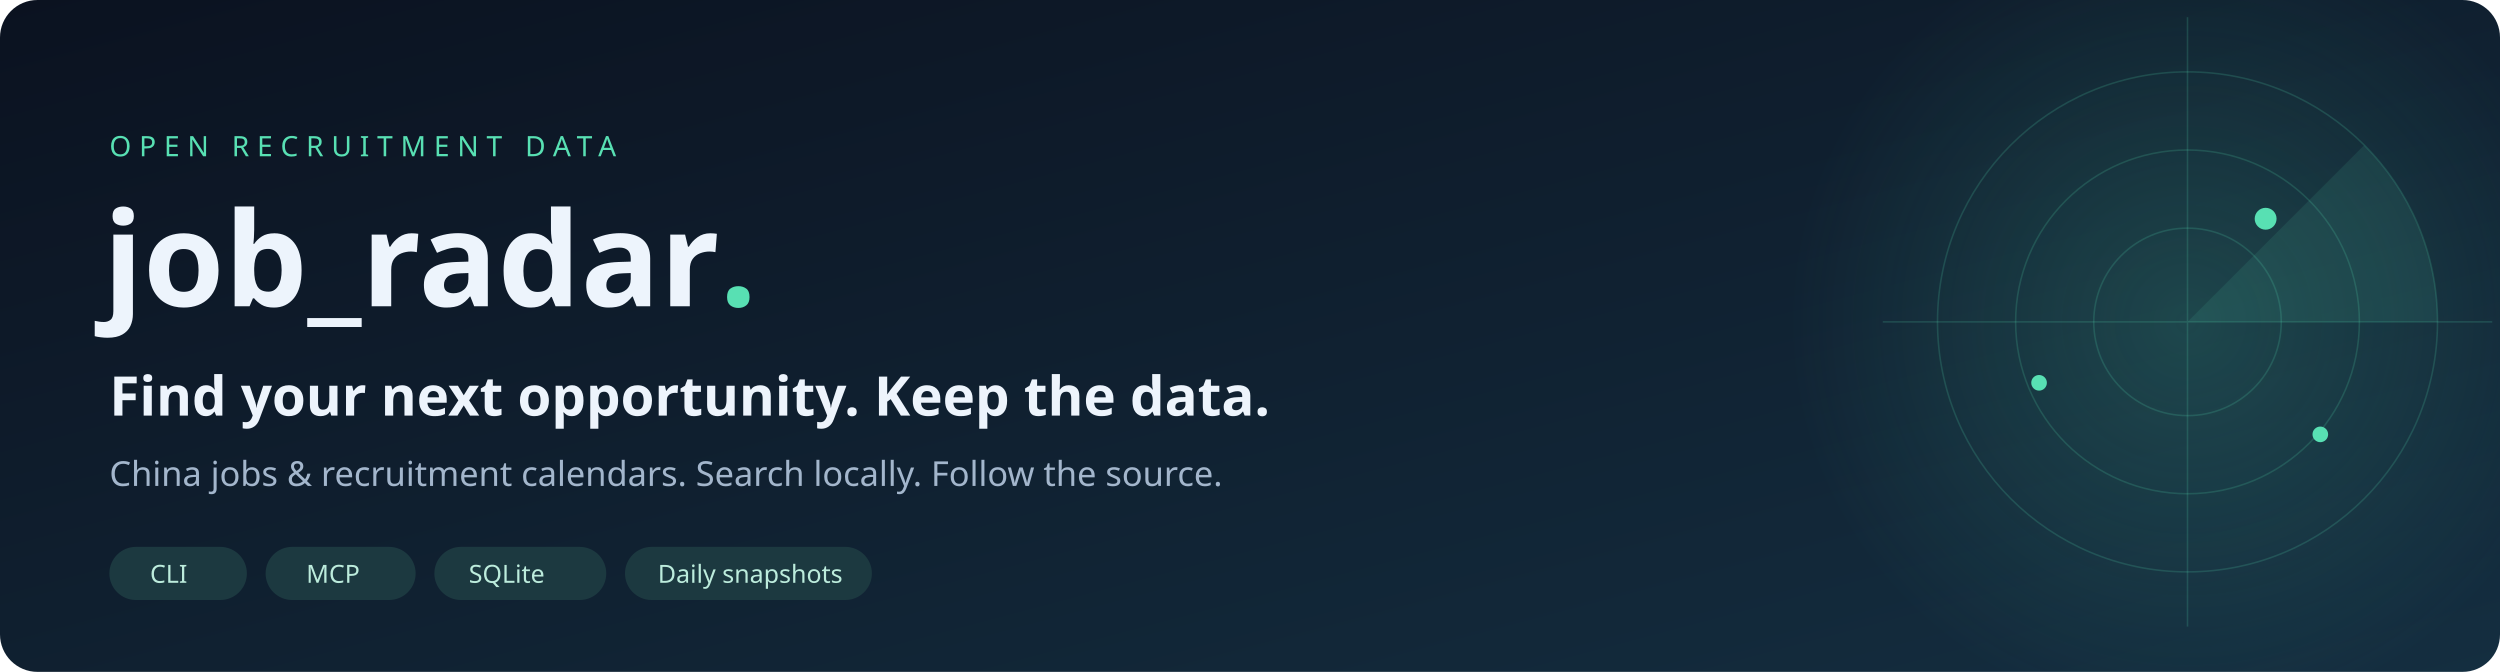
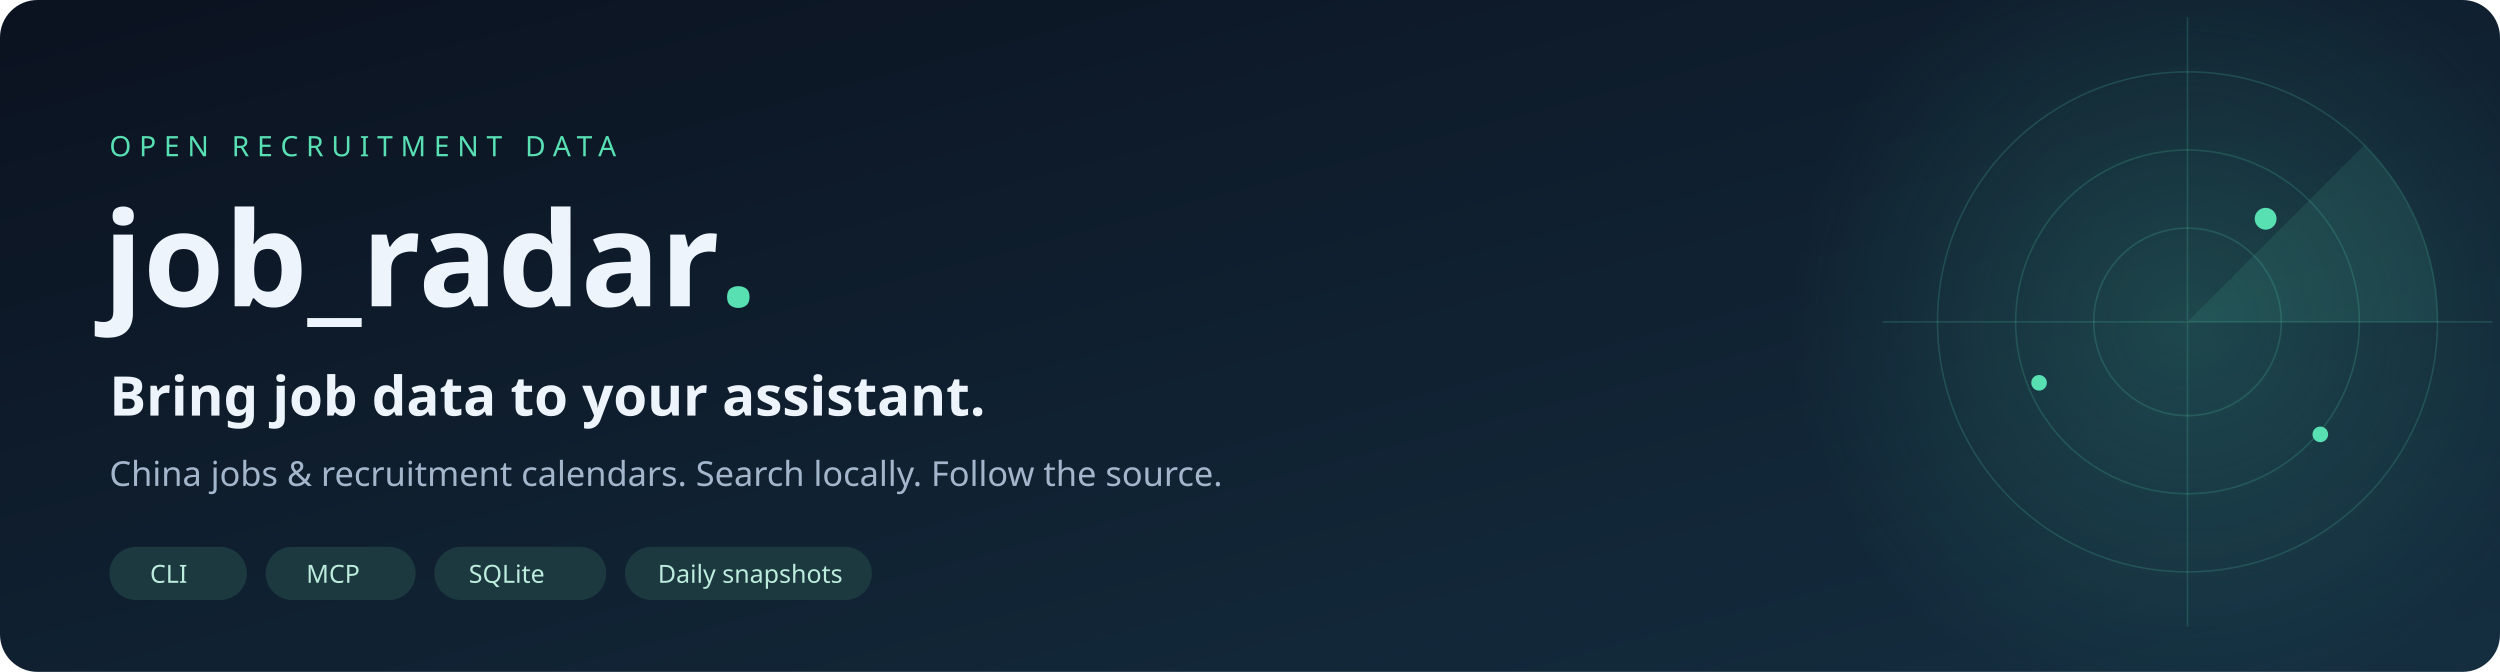
<svg xmlns="http://www.w3.org/2000/svg" width="1600" height="430" viewBox="0 0 1600 430" role="img" aria-label="job_radar">
  <defs>
    <linearGradient id="bg" x2="1" y2="1">
      <stop stop-color="#0b1220" />
      <stop offset="1" stop-color="#142e40" />
    </linearGradient>
    <radialGradient id="glow">
      <stop stop-color="#58e0b3" stop-opacity=".18" />
      <stop offset="1" stop-color="#58e0b3" stop-opacity="0" />
    </radialGradient>
  </defs>
  <rect width="1600" height="430" rx="24" fill="url(#bg)" />
  <circle cx="1400" cy="206" r="255" fill="url(#glow)" />
  <g fill="none" stroke="#58e0b3" stroke-opacity=".18">
    <circle cx="1400" cy="206" r="160" />
    <circle cx="1400" cy="206" r="110" />
    <circle cx="1400" cy="206" r="60" />
    <path d="M1205 206h390M1400 11v390" />
  </g>
  <path d="M1400 206l113-113a160 160 0 0 1 47 113Z" fill="#58e0b3" opacity=".10" />
  <g fill="#58e0b3">
    <circle cx="1450" cy="140" r="7" />
    <circle cx="1305" cy="245" r="5" />
    <circle cx="1485" cy="278" r="5" />
  </g>
  <g font-family="Segoe UI,Microsoft YaHei,Noto Sans,sans-serif">
    <text x="70" y="100" fill="#58e0b3" font-size="18" letter-spacing="5">OPEN RECRUITMENT DATA</text>
    <text x="66" y="196" fill="#edf4fc" font-weight="750" font-size="84">job_radar<tspan fill="#58e0b3">.</tspan>
    </text>
-     <text x="70" y="266" fill="#edf4fc" font-size="35" font-weight="600">Find your next opportunity. Keep the data.</text>
+     <text x="70" y="266" fill="#edf4fc" font-size="35" font-weight="600">Bring job data to your assistant.</text>
    <text x="70" y="311" fill="#a3b6cc" font-size="22">China jobs &amp; recruitment calendars. Search locally. Follow the source.</text>
    <g font-size="16" fill="#bcecdc">
      <rect x="70" y="350" width="88" height="34" rx="17" fill="#1c3940" />
      <text x="96" y="373">CLI</text>
      <rect x="170" y="350" width="96" height="34" rx="17" fill="#1c3940" />
      <text x="196" y="373">MCP</text>
      <rect x="278" y="350" width="110" height="34" rx="17" fill="#1c3940" />
      <text x="300" y="373">SQLite</text>
      <rect x="400" y="350" width="158" height="34" rx="17" fill="#1c3940" />
      <text x="421" y="373">Daily snapshots</text>
    </g>
  </g>
</svg>
